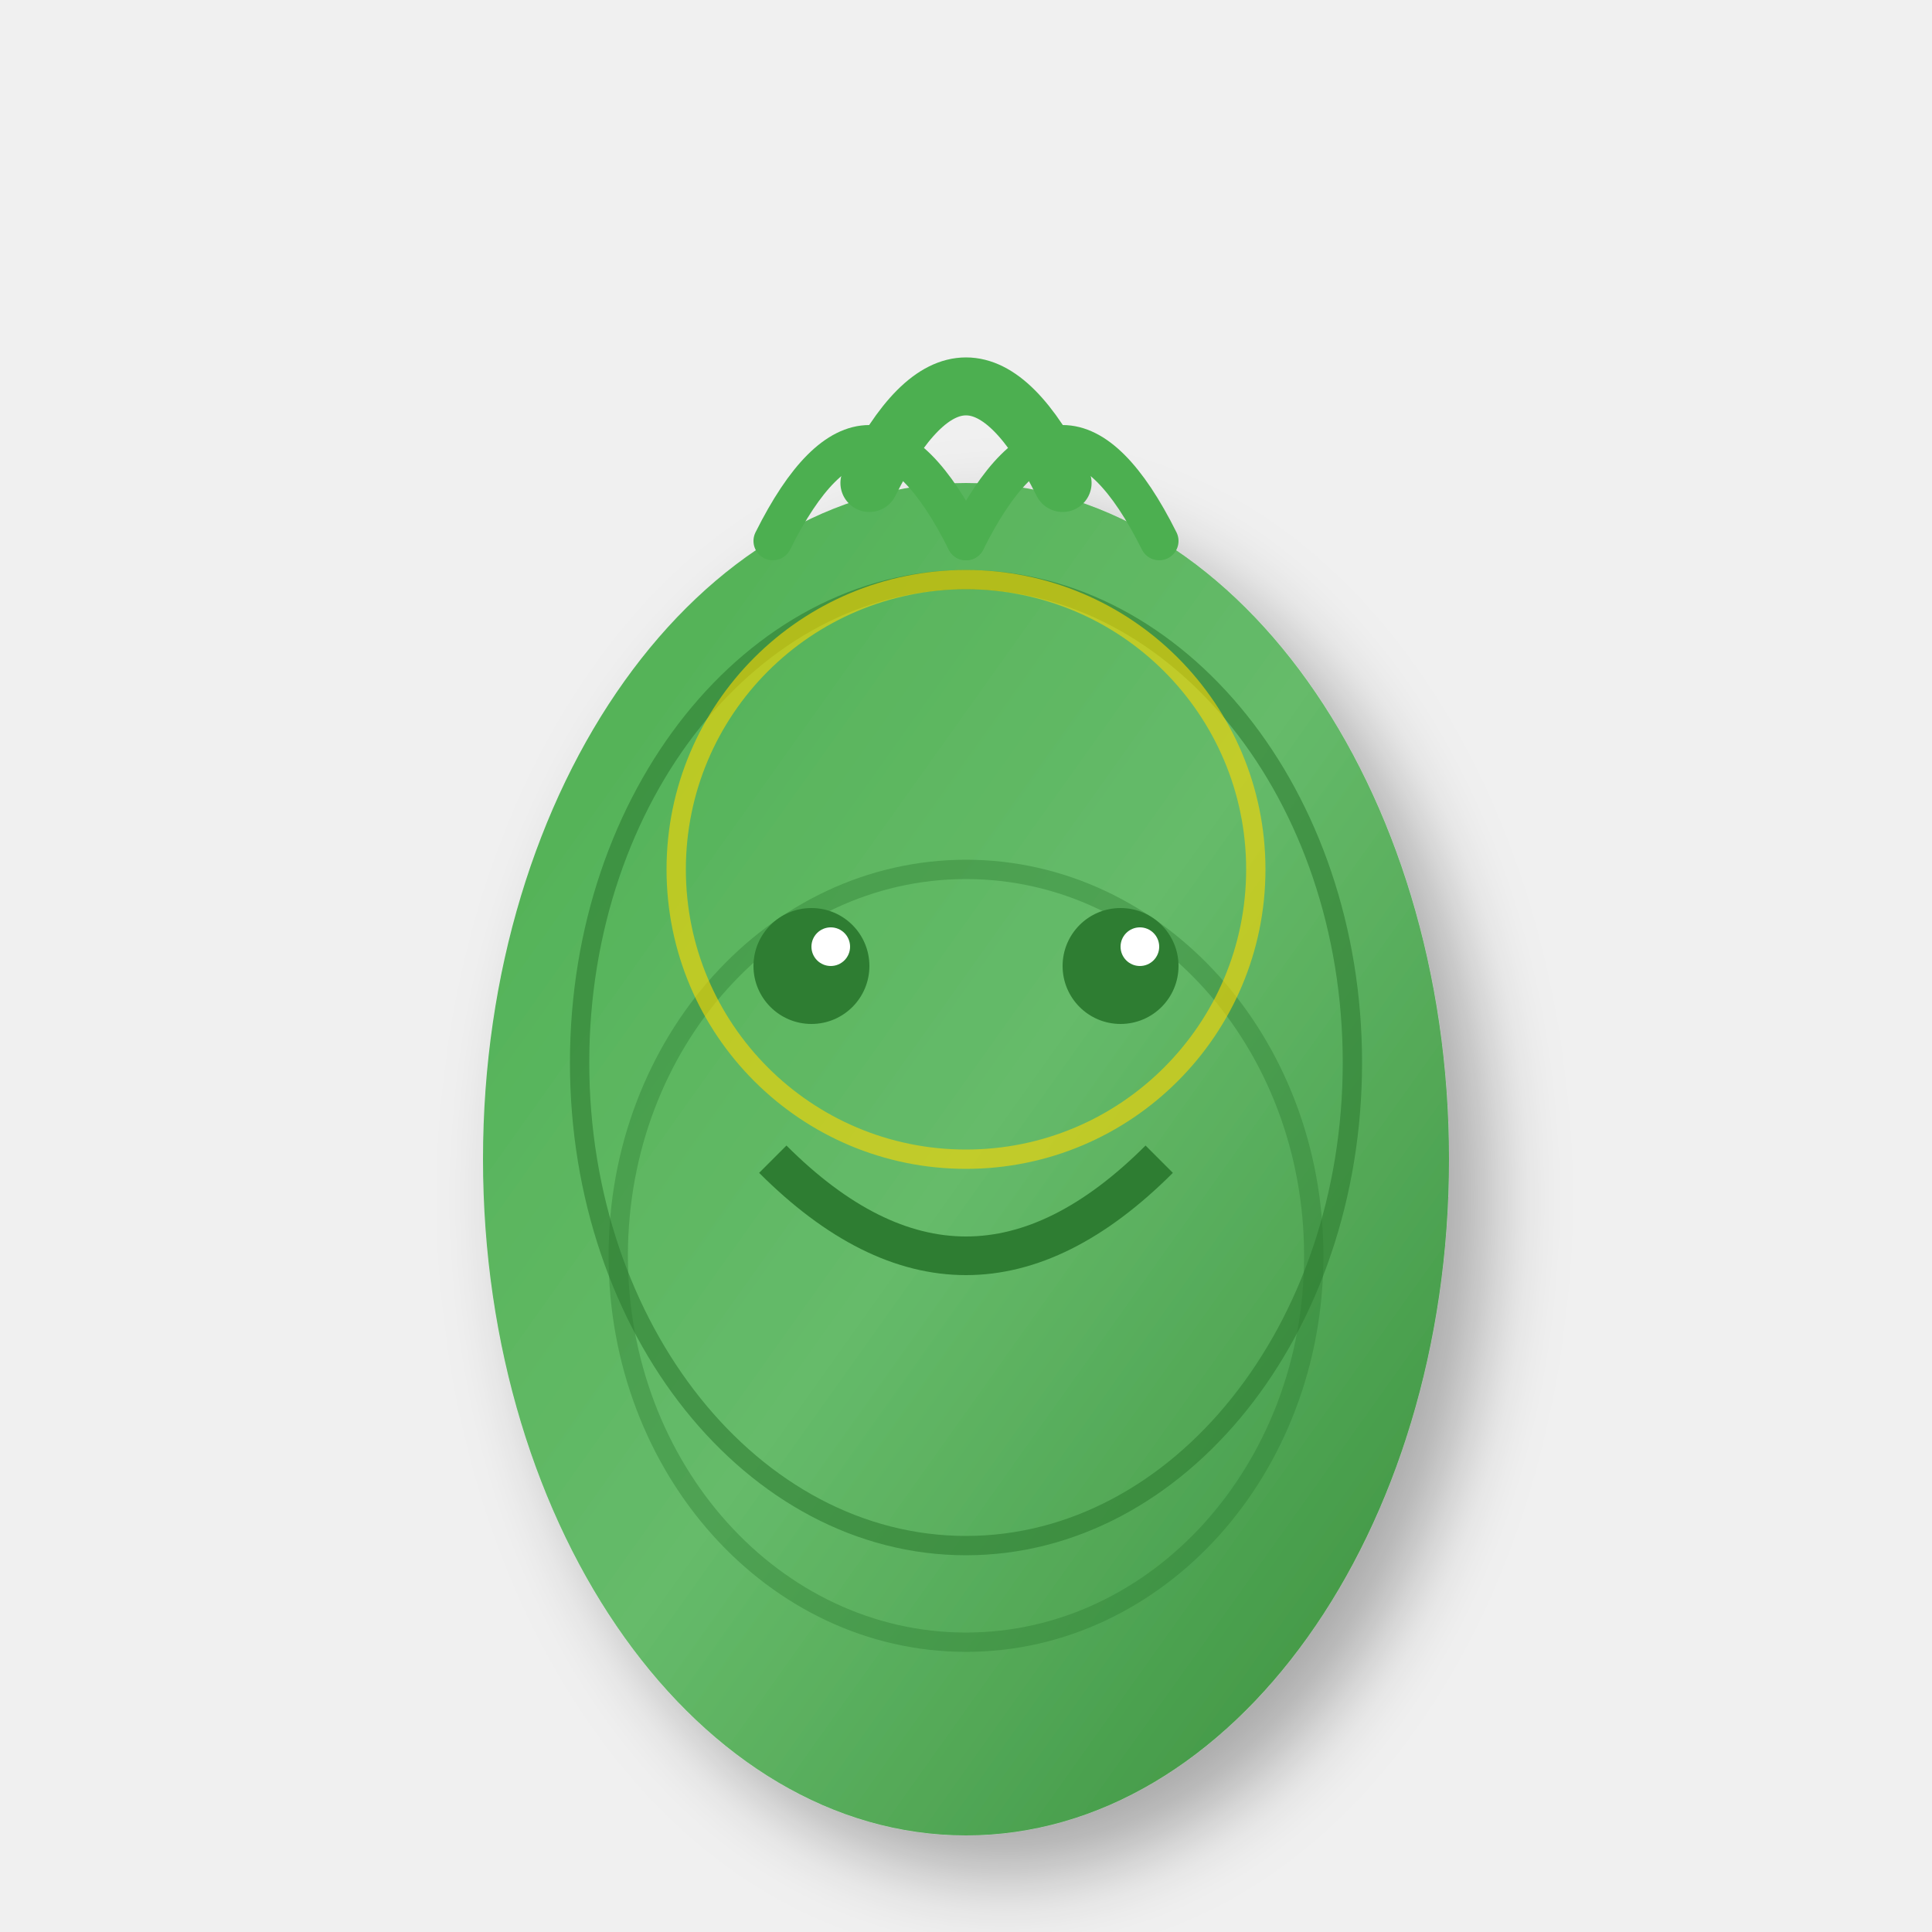
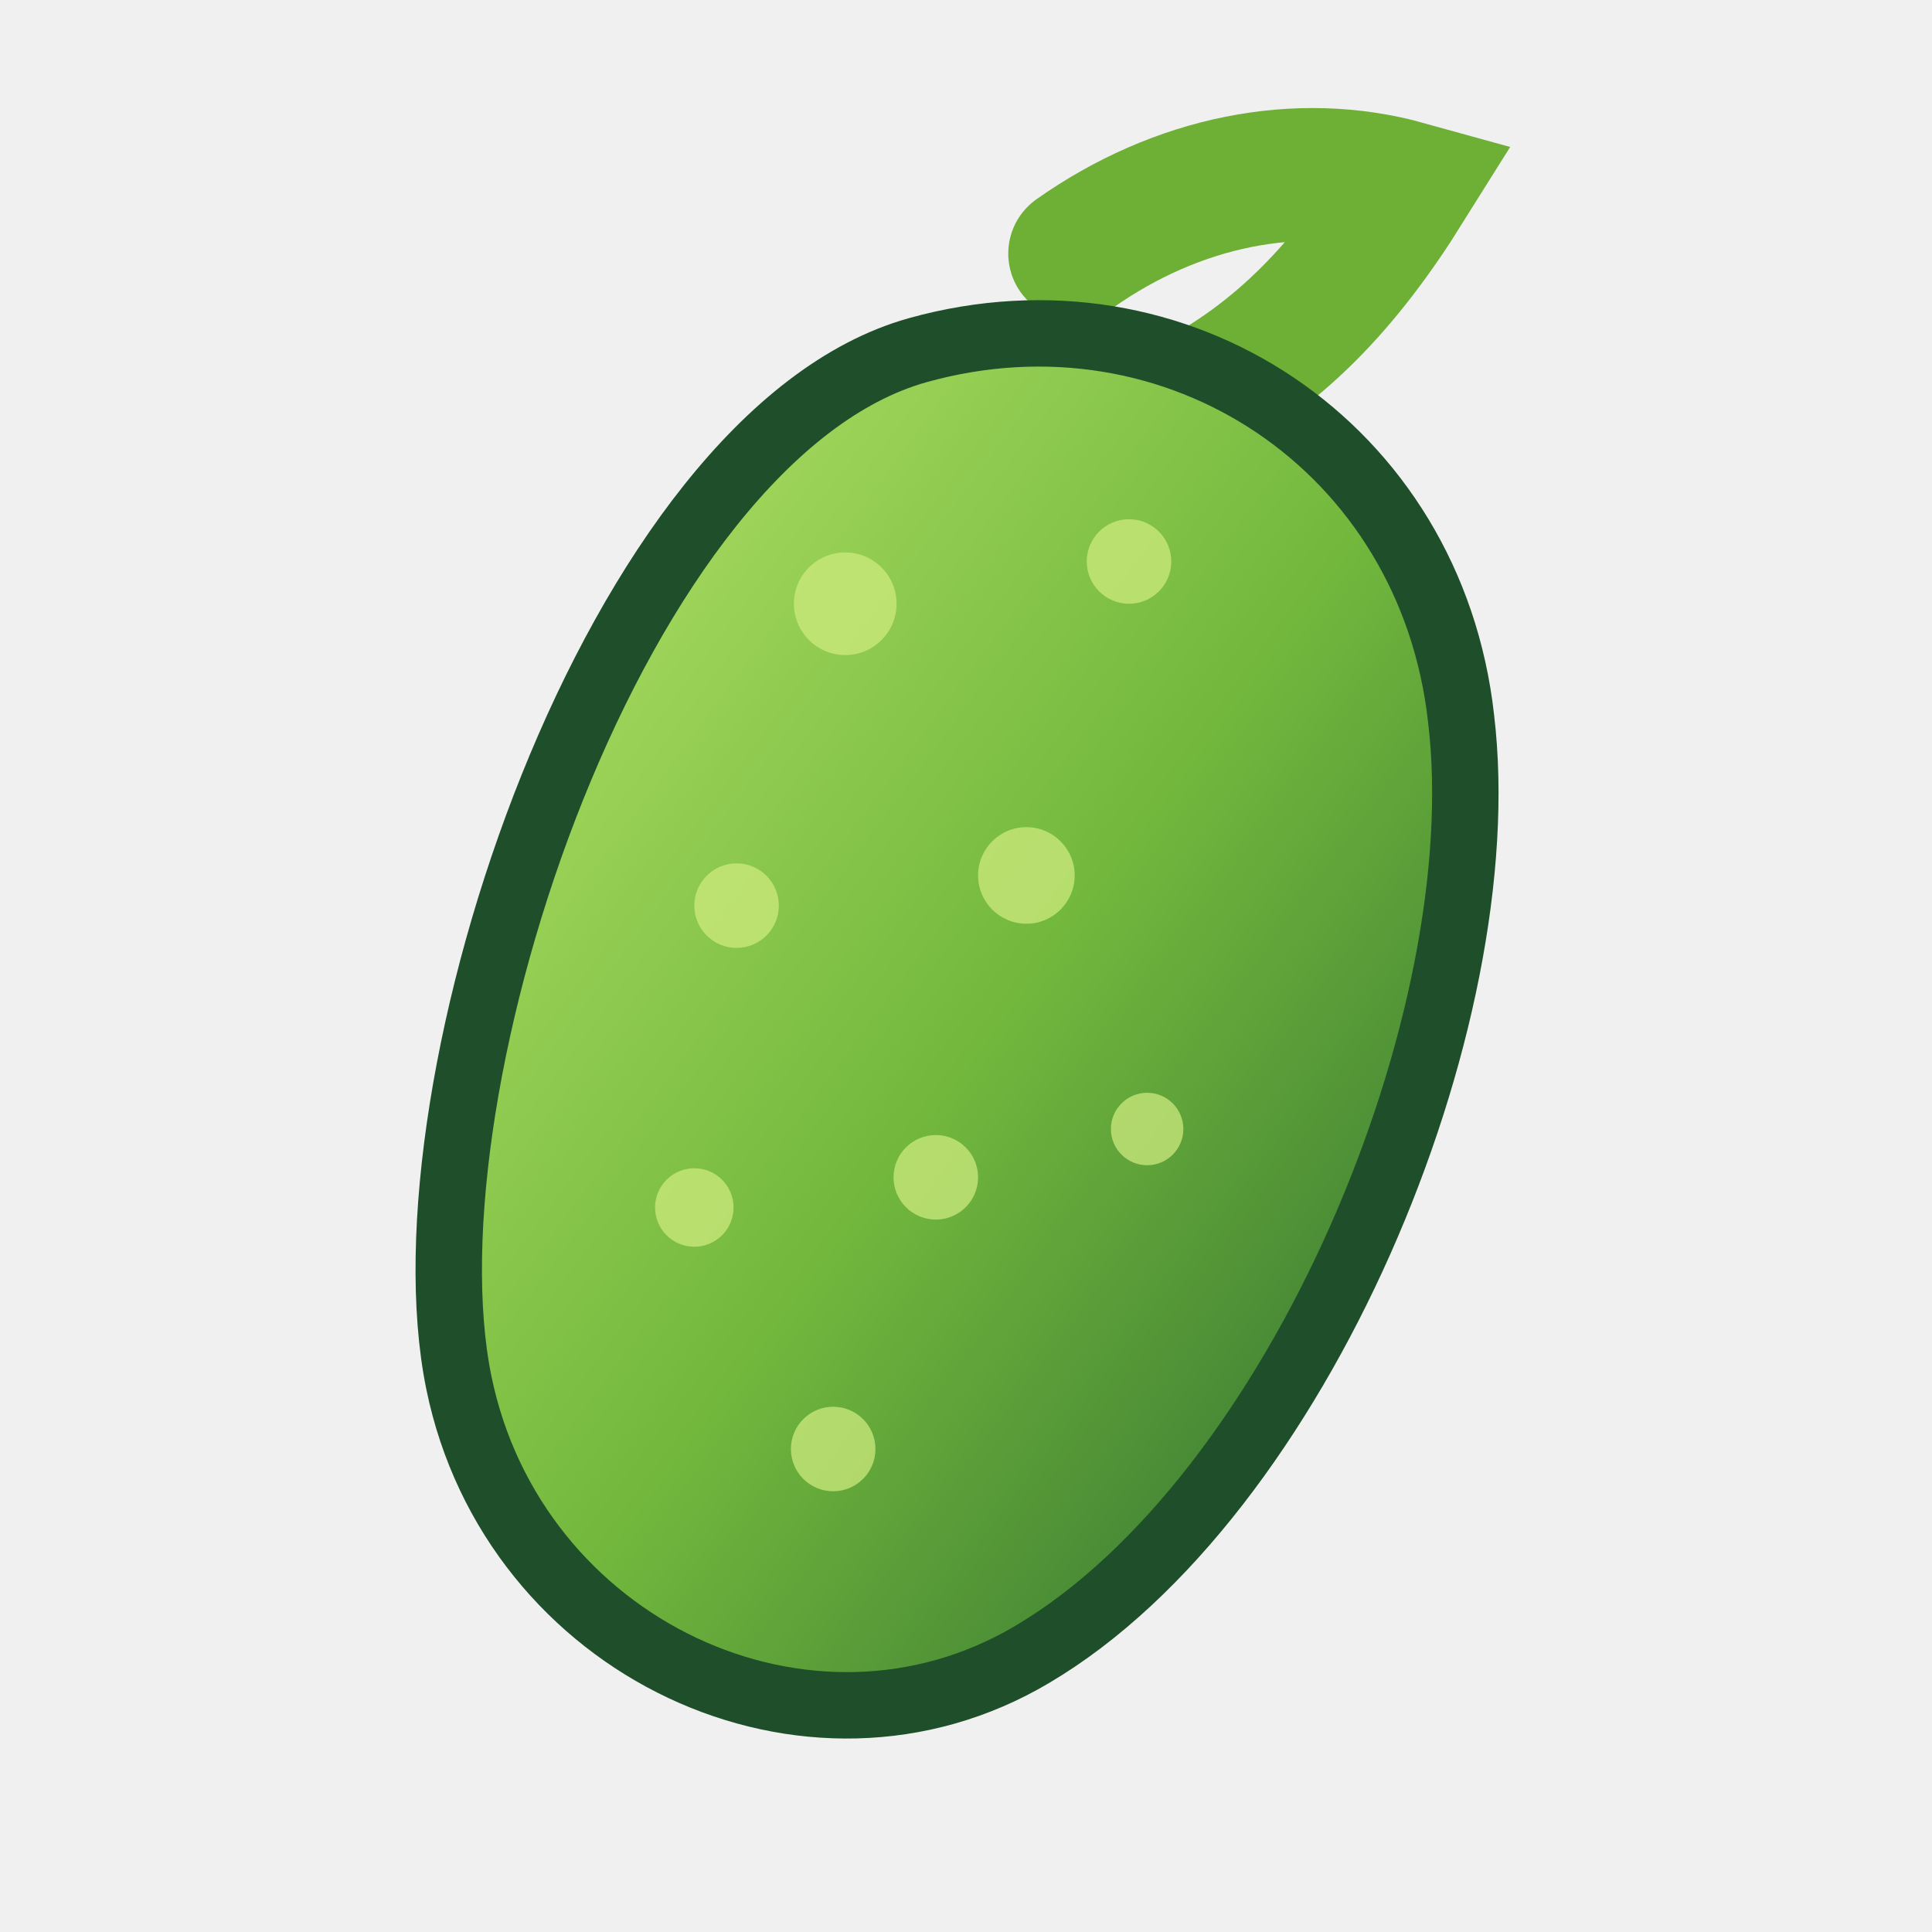
- <svg xmlns="http://www.w3.org/2000/svg" viewBox="0 0 100 100" width="32" height="32">
+ <svg xmlns="http://www.w3.org/2000/svg" viewBox="0 0 32 32">
  <defs>
-     <linearGradient id="pepinoGradient" x1="0%" y1="0%" x2="100%" y2="100%">
-       <stop offset="0%" style="stop-color:#4CAF50;stop-opacity:1" />
-       <stop offset="50%" style="stop-color:#66BB6A;stop-opacity:1" />
-       <stop offset="100%" style="stop-color:#388E3C;stop-opacity:1" />
+     <linearGradient id="pepinoGradient" x1="0" y1="0" x2="1" y2="1">
+       <stop offset="0" stop-color="#b9e66b" />
+       <stop offset=".52" stop-color="#72b83d" />
+       <stop offset="1" stop-color="#27652f" />
    </linearGradient>
-     <filter id="shadow" x="-20%" y="-20%" width="140%" height="140%">
-       <feDropShadow dx="2" dy="2" stdDeviation="2" flood-color="#000000" flood-opacity="0.3" />
-     </filter>
  </defs>
-   <ellipse cx="50" cy="60" rx="25" ry="35" fill="url(#pepinoGradient)" filter="url(#shadow)" />
-   <ellipse cx="50" cy="55" rx="20" ry="25" fill="none" stroke="#2E7D32" stroke-width="1" opacity="0.6" />
-   <ellipse cx="50" cy="65" rx="18" ry="20" fill="none" stroke="#2E7D32" stroke-width="1" opacity="0.4" />
-   <circle cx="42" cy="50" r="3" fill="#2E7D32" />
-   <circle cx="58" cy="50" r="3" fill="#2E7D32" />
-   <circle cx="43" cy="49" r="1" fill="white" />
-   <circle cx="59" cy="49" r="1" fill="white" />
-   <path d="M 40 60 Q 50 70 60 60" stroke="#2E7D32" stroke-width="2" fill="none" />
-   <path d="M 45 25 Q 50 15 55 25" stroke="#4CAF50" stroke-width="3" fill="none" stroke-linecap="round" />
-   <path d="M 40 28 Q 45 18 50 28" stroke="#4CAF50" stroke-width="2" fill="none" stroke-linecap="round" />
-   <path d="M 50 28 Q 55 18 60 28" stroke="#4CAF50" stroke-width="2" fill="none" stroke-linecap="round" />
-   <circle cx="50" cy="45" r="15" fill="none" stroke="#FFD700" stroke-width="1" opacity="0.6">
-     <animate attributeName="opacity" values="0.6;0.2;0.6" dur="2s" repeatCount="indefinite" />
-   </circle>
+   <path d="M17.8 4.2c1.7-1.2 3.7-1.6 5.5-1.1-1 1.6-2.1 2.8-3.7 3.6" fill="none" stroke="#6eaf36" stroke-width="2.2" stroke-linecap="round" />
+   <path d="M15.2 5.8c4.3-1.2 8.5 1.6 9 6.1.6 5-2.7 12.9-7.1 15.5-3.7 2.2-8.6-.1-9.5-4.5-1-4.9 2.6-15.7 7.6-17.1Z" fill="url(#pepinoGradient)" stroke="#1e4f2a" stroke-width="1.1" />
+   <g fill="#d0ec80" opacity=".72">
+     <circle cx="14" cy="10" r=".85" />
+     <circle cx="18.7" cy="9.3" r=".7" />
+     <circle cx="12.2" cy="15" r=".7" />
+     <circle cx="17" cy="14.5" r=".8" />
+     <circle cx="11.5" cy="20" r=".65" />
+     <circle cx="15.5" cy="19.5" r=".7" />
+     <circle cx="19" cy="18.7" r=".6" />
+     <circle cx="13.8" cy="24" r=".7" />
+   </g>
</svg>
